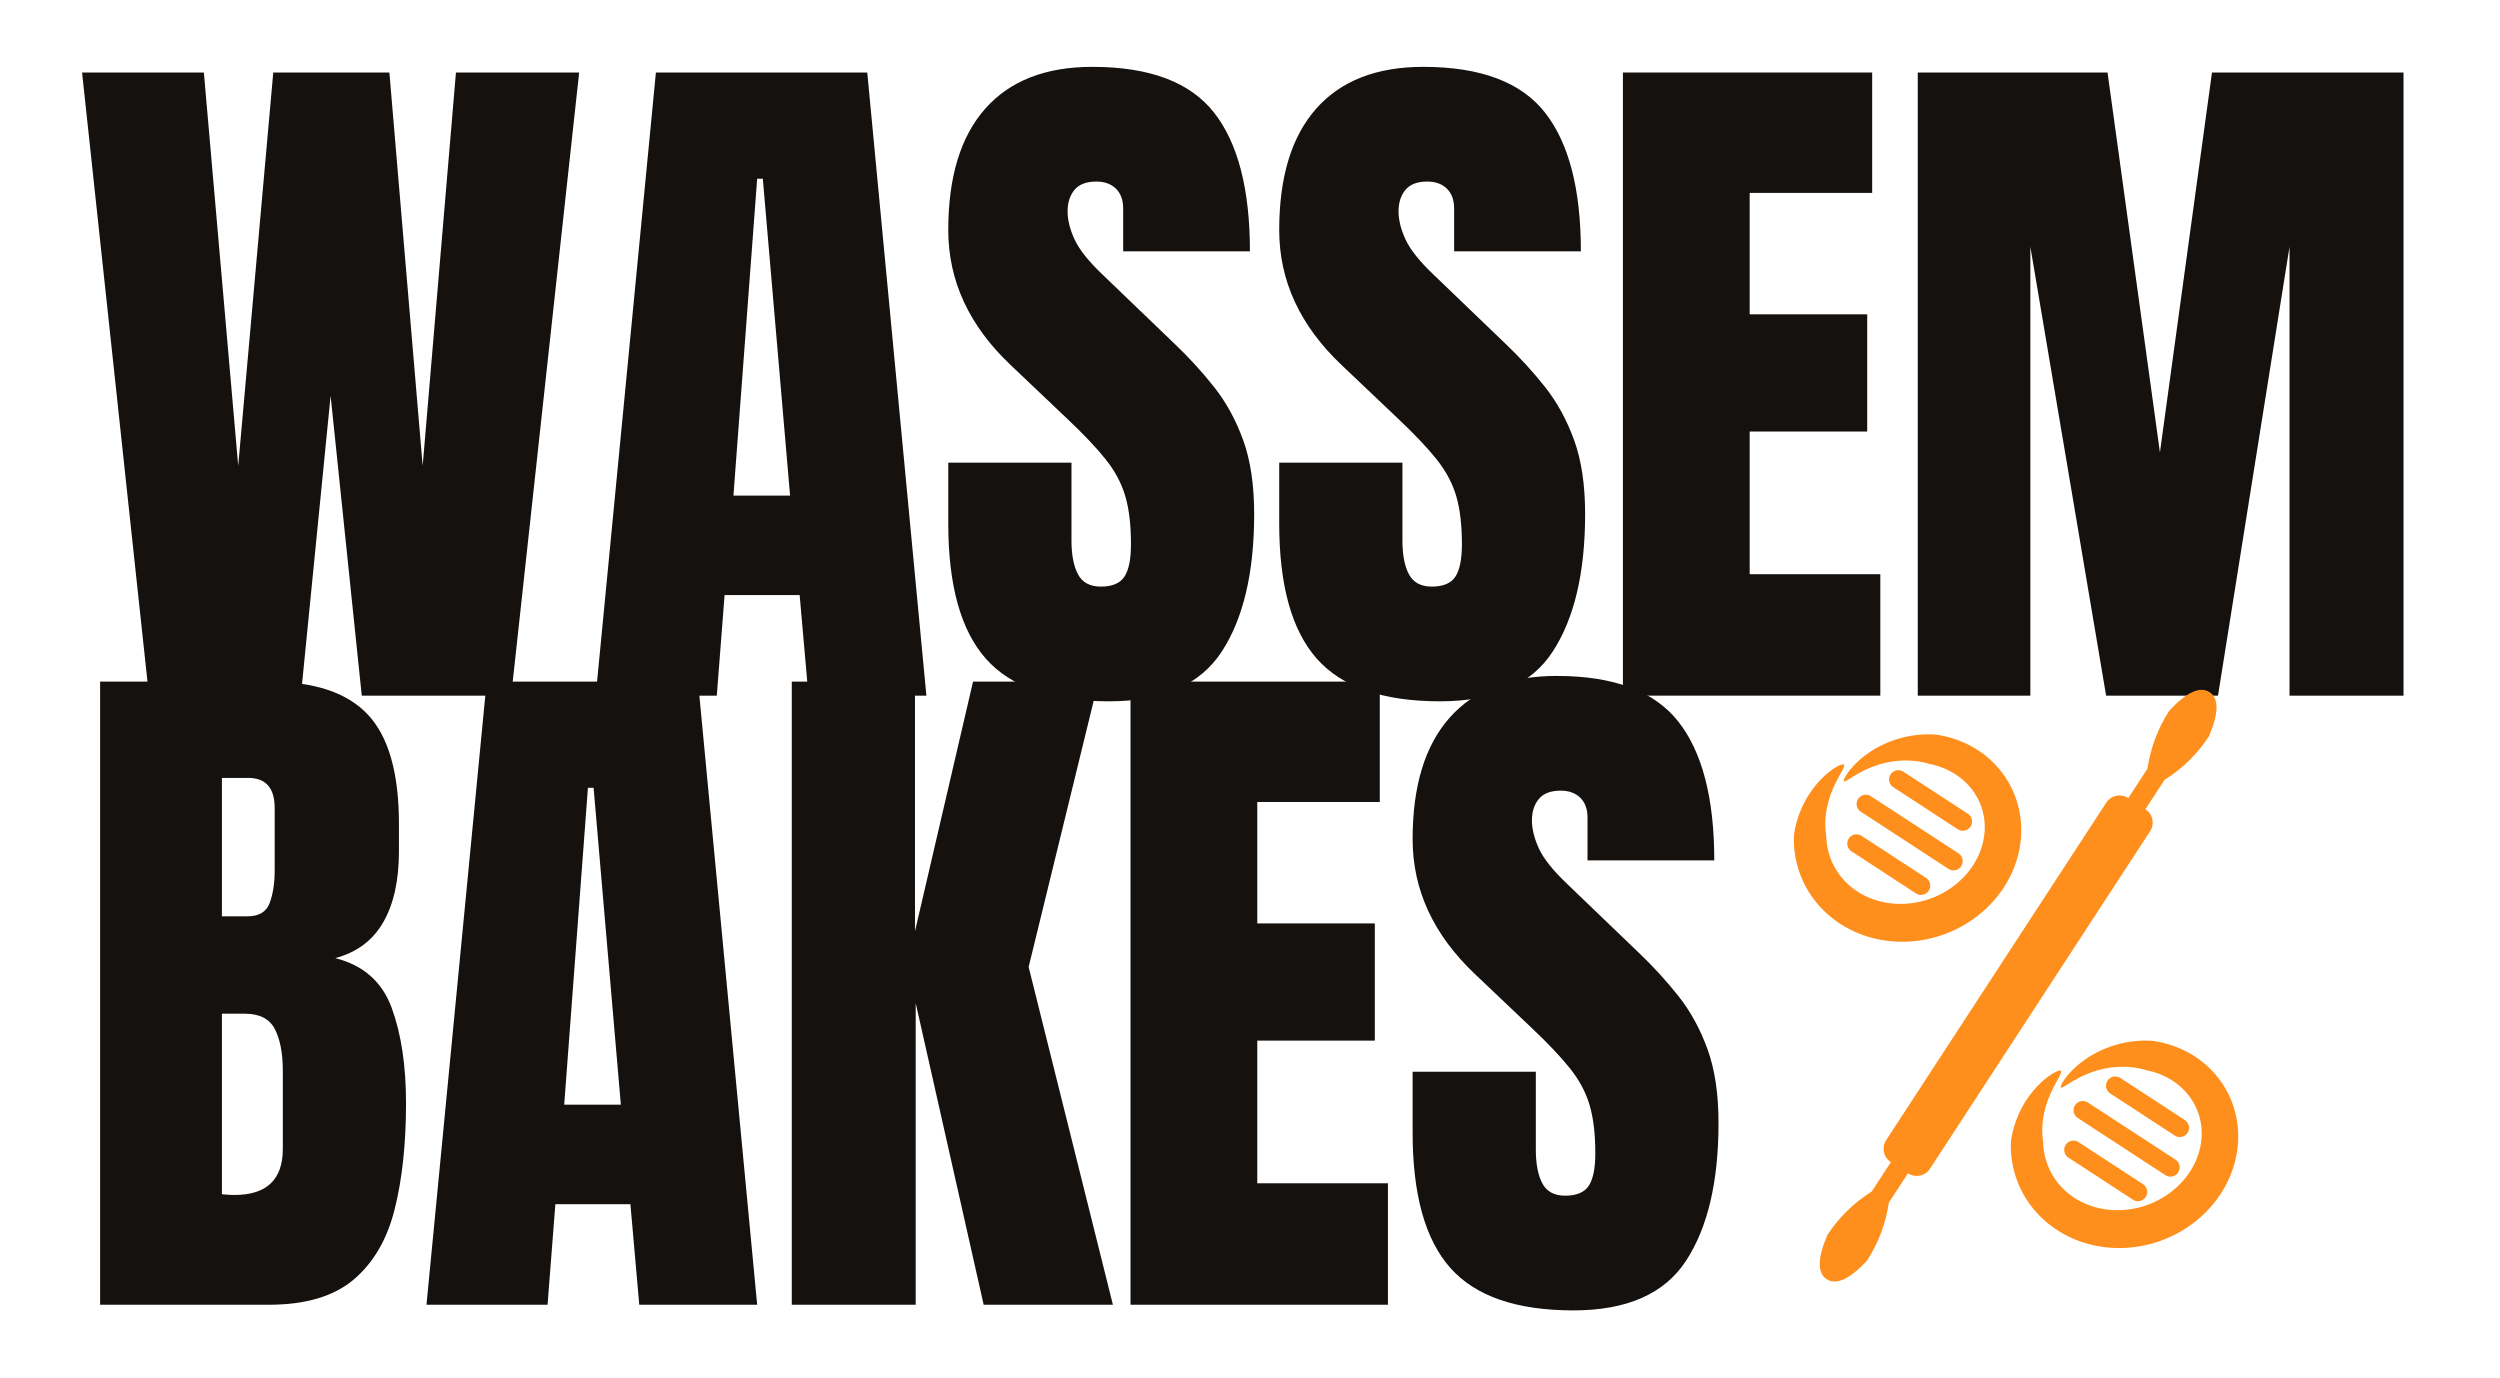
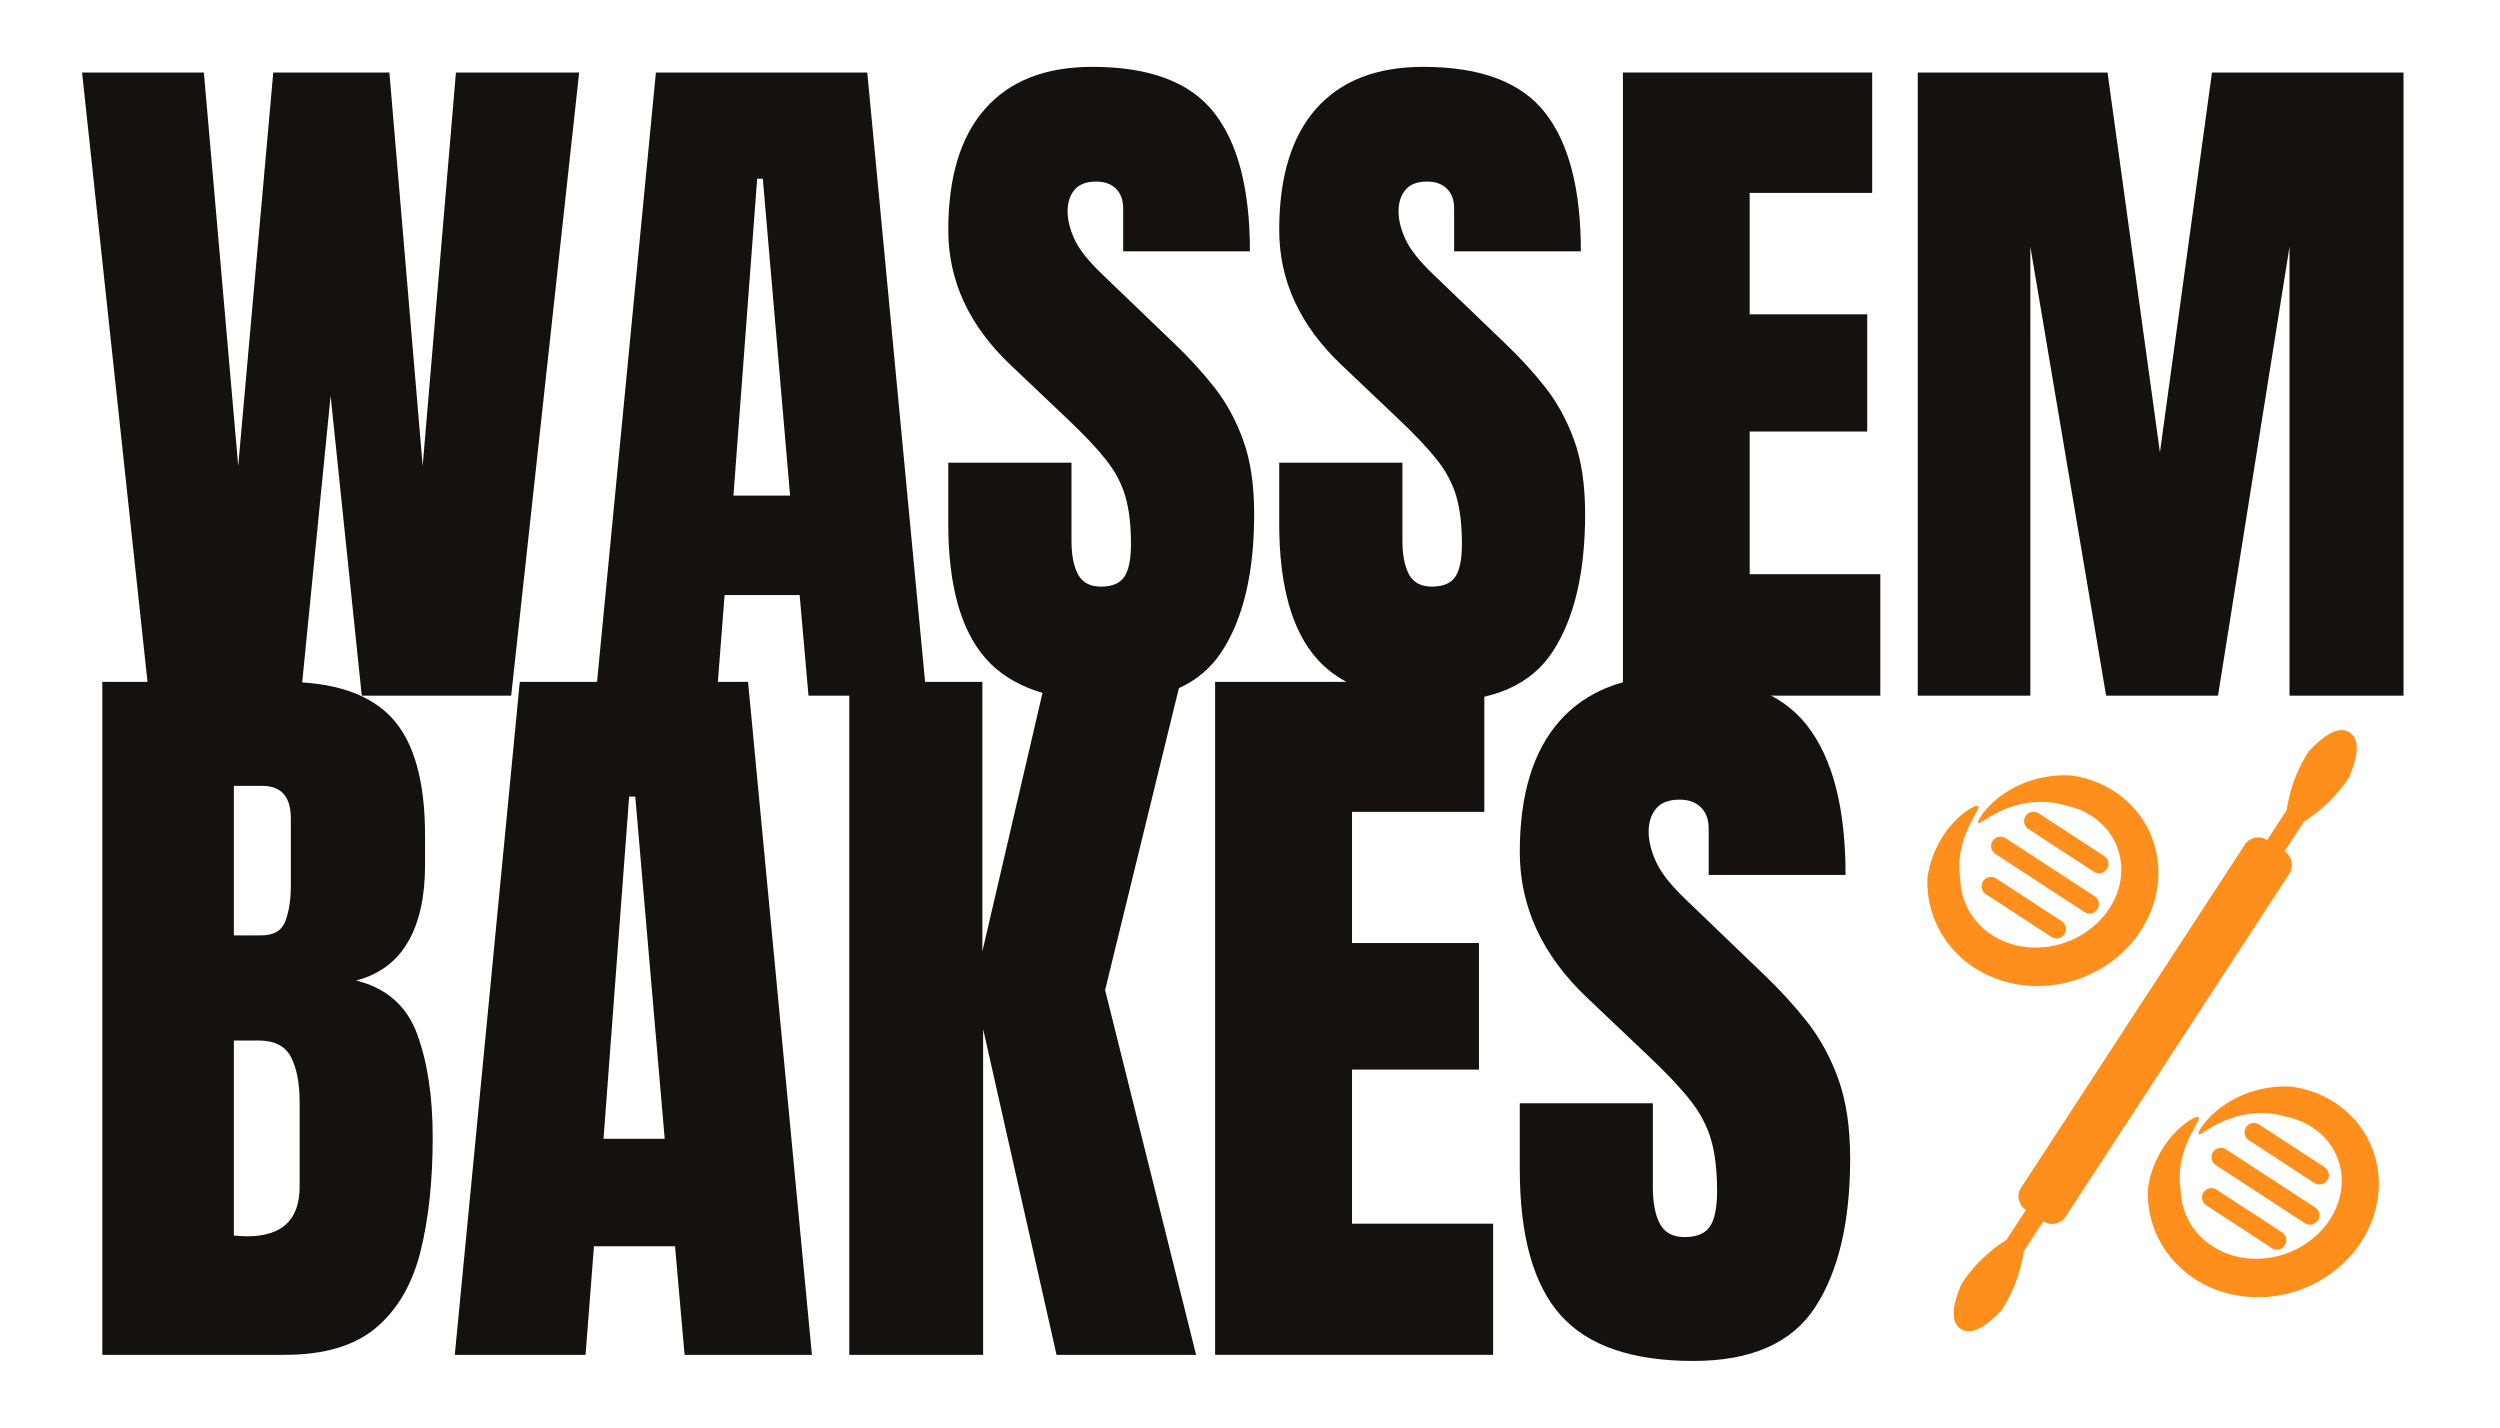
- <svg xmlns="http://www.w3.org/2000/svg" viewBox="0 0 344.78 189.94" width="344.78" height="189.94">
+ <svg xmlns="http://www.w3.org/2000/svg" viewBox="0 0 344.78 196.85" width="344.78" height="196.85">
  <g transform="translate(10.00 10.00)">
    <g fill="#14110E">
      <path transform="translate(0.000 85.938) scale(0.048828 -0.048828)" d="M216 0 27 1760H371L468 649L567 1760H895L989 649L1083 1760H1431L1239 0H817L729 847L645 0Z" />
      <path transform="translate(70.691 85.938) scale(0.048828 -0.048828)" d="M30 0 200 1760H797L964 0H631L606 284H394L372 0ZM419 565H579L502 1460H486Z" />
      <path transform="translate(118.727 85.938) scale(0.048828 -0.048828)" d="M496 -16Q255 -16 148.5 104.0Q42 224 42 486V658H390V438Q390 377 408.5 342.5Q427 308 473 308Q521 308 539.5 336.0Q558 364 558 428Q558 509 542.0 563.5Q526 618 486.5 667.5Q447 717 377 783L219 933Q42 1100 42 1315Q42 1540 146.5 1658.0Q251 1776 449 1776Q691 1776 792.5 1647.0Q894 1518 894 1255H536V1376Q536 1412 515.5 1432.0Q495 1452 460 1452Q418 1452 398.5 1428.5Q379 1405 379 1368Q379 1331 399.0 1288.0Q419 1245 478 1189L681 994Q742 936 793.0 871.5Q844 807 875.0 721.5Q906 636 906 513Q906 265 814.5 124.5Q723 -16 496 -16Z" />
      <path transform="translate(164.369 85.938) scale(0.048828 -0.048828)" d="M496 -16Q255 -16 148.5 104.0Q42 224 42 486V658H390V438Q390 377 408.5 342.5Q427 308 473 308Q521 308 539.5 336.0Q558 364 558 428Q558 509 542.0 563.5Q526 618 486.5 667.5Q447 717 377 783L219 933Q42 1100 42 1315Q42 1540 146.5 1658.0Q251 1776 449 1776Q691 1776 792.5 1647.0Q894 1518 894 1255H536V1376Q536 1412 515.5 1432.0Q495 1452 460 1452Q418 1452 398.5 1428.5Q379 1405 379 1368Q379 1331 399.0 1288.0Q419 1245 478 1189L681 994Q742 936 793.0 871.5Q844 807 875.0 721.5Q906 636 906 513Q906 265 814.5 124.5Q723 -16 496 -16Z" />
      <path transform="translate(210.012 85.938) scale(0.048828 -0.048828)" d="M78 0V1760H782V1420H436V1077H768V746H436V343H805V0Z" />
      <path transform="translate(250.674 85.938) scale(0.048828 -0.048828)" d="M78 0V1760H614L762 687L909 1760H1450V0H1128V1268L926 0H610L396 1268V0Z" />
-       <path transform="translate(0.000 169.938) scale(0.048828 -0.048828)" d="M78 0V1760H555Q747 1760 834.5 1666.5Q922 1573 922 1358V1281Q922 1157 877.5 1080.0Q833 1003 742 979Q861 949 901.5 838.5Q942 728 942 569Q942 398 910.0 270.0Q878 142 794.0 71.0Q710 0 555 0ZM422 1097H494Q543 1097 557.0 1135.0Q571 1173 571 1226V1403Q571 1488 496 1488H422ZM457 310Q594 310 594 440V660Q594 735 571.5 778.5Q549 822 487 822H422V312Q444 310 457 310Z" />
-       <path transform="translate(47.352 169.938) scale(0.048828 -0.048828)" d="M30 0 200 1760H797L964 0H631L606 284H394L372 0ZM419 565H579L502 1460H486Z" />
-       <path transform="translate(95.387 169.938) scale(0.048828 -0.048828)" d="M78 0V1760H426V1055L590 1760H944L747 954L985 0H620L428 852V0Z" />
-       <path transform="translate(142.104 169.938) scale(0.048828 -0.048828)" d="M78 0V1760H782V1420H436V1077H768V746H436V343H805V0Z" />
-       <path transform="translate(182.766 169.938) scale(0.048828 -0.048828)" d="M496 -16Q255 -16 148.5 104.0Q42 224 42 486V658H390V438Q390 377 408.5 342.5Q427 308 473 308Q521 308 539.5 336.0Q558 364 558 428Q558 509 542.0 563.5Q526 618 486.5 667.5Q447 717 377 783L219 933Q42 1100 42 1315Q42 1540 146.5 1658.0Q251 1776 449 1776Q691 1776 792.5 1647.0Q894 1518 894 1255H536V1376Q536 1412 515.5 1432.0Q495 1452 460 1452Q418 1452 398.5 1428.5Q379 1405 379 1368Q379 1331 399.0 1288.0Q419 1245 478 1189L681 994Q742 936 793.0 871.5Q844 807 875.0 721.5Q906 636 906 513Q906 265 814.5 124.5Q723 -16 496 -16Z" />
+       <path transform="translate(0.000 176.848) scale(0.052733 -0.052733)" d="M78 0V1760H555Q747 1760 834.5 1666.5Q922 1573 922 1358V1281Q922 1157 877.5 1080.0Q833 1003 742 979Q861 949 901.5 838.5Q942 728 942 569Q942 398 910.0 270.0Q878 142 794.0 71.0Q710 0 555 0ZM422 1097H494Q543 1097 557.0 1135.0Q571 1173 571 1226V1403Q571 1488 496 1488H422ZM457 310Q594 310 594 440V660Q594 735 571.5 778.5Q549 822 487 822H422V312Q444 310 457 310Z" />
+       <path transform="translate(51.138 176.848) scale(0.052733 -0.052733)" d="M30 0 200 1760H797L964 0H631L606 284H394L372 0ZM419 565H579L502 1460H486Z" />
+       <path transform="translate(103.015 176.848) scale(0.052733 -0.052733)" d="M78 0V1760H426V1055L590 1760H944L747 954L985 0H620L428 852V0Z" />
+       <path transform="translate(153.468 176.848) scale(0.052733 -0.052733)" d="M78 0V1760H782V1420H436V1077H768V746H436V343H805V0Z" />
+       <path transform="translate(197.382 176.848) scale(0.052733 -0.052733)" d="M496 -16Q255 -16 148.5 104.0Q42 224 42 486V658H390V438Q390 377 408.5 342.5Q427 308 473 308Q521 308 539.5 336.0Q558 364 558 428Q558 509 542.0 563.5Q526 618 486.5 667.5Q447 717 377 783L219 933Q42 1100 42 1315Q42 1540 146.5 1658.0Q251 1776 449 1776Q691 1776 792.5 1647.0Q894 1518 894 1255H536V1376Q536 1412 515.5 1432.0Q495 1452 460 1452Q418 1452 398.5 1428.5Q379 1405 379 1368Q379 1331 399.0 1288.0Q419 1245 478 1189L681 994Q742 936 793.0 871.5Q844 807 875.0 721.5Q906 636 906 513Q906 265 814.5 124.5Q723 -16 496 -16Z" />
    </g>
-     <g transform="translate(231.365 81.938) scale(0.88)">
+     <g transform="translate(249.679 87.438) scale(0.8941)">
      <g fill="#FF8F1C">
        <g transform="translate(42.00 50.00) rotate(-56.889)">
          <rect x="-34.05" y="-4.10" width="68.10" height="8.20" rx="2.46" />
          <path d="M 32.95,-1.60 L 39.54,-1.60 Q 44.15,-3.70 49.07,-3.70 Q 54.92,-2.66 54.92,0.00 Q 54.92,2.66 49.07,3.70 Q 44.15,3.70 39.54,1.60 L 32.95,1.60 Z" />
          <path d="M -32.95,-1.60 L -39.54,-1.60 Q -44.15,-3.70 -49.07,-3.70 Q -54.92,-2.66 -54.92,0.00 Q -54.92,2.66 -49.07,3.70 Q -44.15,3.70 -39.54,1.60 L -32.95,1.60 Z" />
        </g>
      </g>
      <g fill="#FF8F1C">
        <path d="M 14.661,18.007 L 15.023,17.909 L 15.307,17.747 L 15.579,17.580 L 15.847,17.412 L 16.114,17.246 L 16.382,17.083 L 16.650,16.923 L 16.920,16.769 L 17.191,16.618 L 17.464,16.473 L 17.739,16.332 L 18.015,16.197 L 18.294,16.067 L 18.574,15.943 L 18.856,15.824 L 19.140,15.711 L 19.425,15.604 L 19.712,15.502 L 20.000,15.407 L 20.290,15.317 L 20.580,15.234 L 20.871,15.156 L 21.164,15.085 L 21.456,15.020 L 21.750,14.961 L 22.043,14.908 L 22.337,14.861 L 22.631,14.821 L 22.925,14.787 L 23.218,14.759 L 23.511,14.737 L 23.804,14.722 L 24.095,14.712 L 24.386,14.709 L 24.676,14.712 L 24.964,14.722 L 25.251,14.737 L 25.537,14.759 L 25.820,14.786 L 26.102,14.820 L 26.382,14.859 L 26.659,14.904 L 26.934,14.956 L 27.206,15.013 L 27.476,15.075 L 27.743,15.144 L 28.007,15.218 L 28.270,15.286 L 28.532,15.345 L 28.793,15.408 L 29.051,15.477 L 29.307,15.552 L 29.560,15.632 L 29.810,15.717 L 30.057,15.808 L 30.301,15.904 L 30.542,16.004 L 30.780,16.110 L 31.014,16.221 L 31.245,16.337 L 31.472,16.457 L 31.696,16.582 L 31.916,16.712 L 32.131,16.847 L 32.343,16.985 L 32.551,17.129 L 32.754,17.276 L 32.953,17.428 L 33.148,17.584 L 33.338,17.744 L 33.524,17.907 L 33.705,18.075 L 33.882,18.246 L 34.053,18.421 L 34.220,18.599 L 34.382,18.781 L 34.539,18.967 L 34.691,19.155 L 34.838,19.347 L 34.980,19.541 L 35.117,19.739 L 35.249,19.940 L 35.375,20.143 L 35.496,20.349 L 35.612,20.558 L 35.722,20.769 L 35.828,20.982 L 35.927,21.198 L 36.021,21.417 L 36.110,21.637 L 36.193,21.859 L 36.271,22.084 L 36.343,22.310 L 36.410,22.538 L 36.471,22.767 L 36.526,22.999 L 36.576,23.232 L 36.620,23.466 L 36.658,23.701 L 36.690,23.938 L 36.717,24.176 L 36.738,24.415 L 36.753,24.655 L 36.763,24.896 L 36.766,25.138 L 36.764,25.380 L 36.756,25.623 L 36.742,25.866 L 36.722,26.110 L 36.696,26.354 L 36.664,26.598 L 36.627,26.842 L 36.583,27.086 L 36.534,27.330 L 36.478,27.573 L 36.417,27.816 L 36.350,28.059 L 36.277,28.301 L 36.198,28.542 L 36.114,28.782 L 36.023,29.022 L 35.927,29.260 L 35.825,29.496 L 35.717,29.732 L 35.604,29.966 L 35.484,30.198 L 35.359,30.429 L 35.229,30.657 L 35.093,30.884 L 34.951,31.108 L 34.804,31.331 L 34.652,31.550 L 34.494,31.768 L 34.331,31.982 L 34.163,32.194 L 33.990,32.403 L 33.811,32.609 L 33.628,32.812 L 33.440,33.011 L 33.247,33.207 L 33.049,33.400 L 32.847,33.588 L 32.640,33.774 L 32.429,33.955 L 32.213,34.132 L 31.993,34.305 L 31.769,34.474 L 31.541,34.639 L 31.310,34.799 L 31.074,34.955 L 30.835,35.106 L 30.592,35.253 L 30.347,35.395 L 30.097,35.531 L 29.845,35.663 L 29.590,35.790 L 29.332,35.912 L 29.071,36.028 L 28.808,36.140 L 28.542,36.246 L 28.274,36.346 L 28.004,36.441 L 27.732,36.531 L 27.458,36.615 L 27.183,36.693 L 26.906,36.765 L 26.628,36.832 L 26.348,36.893 L 26.068,36.949 L 25.787,36.998 L 25.505,37.042 L 25.222,37.079 L 24.939,37.111 L 24.656,37.137 L 24.372,37.157 L 24.089,37.171 L 23.806,37.179 L 23.523,37.181 L 23.241,37.177 L 22.959,37.167 L 22.678,37.151 L 22.399,37.130 L 22.120,37.102 L 21.843,37.068 L 21.567,37.029 L 21.292,36.984 L 21.020,36.933 L 20.749,36.876 L 20.480,36.813 L 20.214,36.745 L 19.949,36.671 L 19.687,36.591 L 19.428,36.506 L 19.171,36.415 L 18.917,36.319 L 18.666,36.218 L 18.418,36.111 L 18.173,35.998 L 17.932,35.881 L 17.694,35.758 L 17.459,35.630 L 17.228,35.498 L 17.001,35.360 L 16.777,35.217 L 16.558,35.070 L 16.342,34.917 L 16.131,34.760 L 15.924,34.599 L 15.721,34.432 L 15.523,34.262 L 15.329,34.087 L 15.139,33.907 L 14.954,33.724 L 14.774,33.536 L 14.599,33.344 L 14.429,33.148 L 14.264,32.948 L 14.103,32.745 L 13.948,32.537 L 13.798,32.326 L 13.654,32.111 L 13.514,31.893 L 13.380,31.671 L 13.252,31.446 L 13.129,31.218 L 13.011,30.986 L 12.900,30.752 L 12.794,30.514 L 12.693,30.274 L 12.599,30.030 L 12.511,29.784 L 12.428,29.536 L 12.352,29.284 L 12.281,29.030 L 12.217,28.774 L 12.159,28.516 L 12.108,28.256 L 12.062,27.993 L 12.023,27.729 L 11.990,27.463 L 11.964,27.195 L 11.944,26.925 L 11.931,26.654 L 11.909,26.382 L 11.871,26.106 L 11.839,25.827 L 11.814,25.546 L 11.796,25.261 L 11.785,24.974 L 11.780,24.685 L 11.783,24.394 L 11.793,24.100 L 11.810,23.805 L 11.834,23.507 L 11.865,23.208 L 11.904,22.907 L 11.949,22.605 L 12.003,22.302 L 12.063,21.998 L 12.131,21.693 L 12.207,21.387 L 12.289,21.081 L 12.379,20.774 L 12.476,20.466 L 12.581,20.159 L 12.693,19.851 L 12.812,19.543 L 12.937,19.235 L 13.070,18.928 L 13.210,18.620 L 13.356,18.312 L 13.508,18.004 L 13.666,17.696 L 13.830,17.387 L 13.999,17.076 L 14.171,16.763 L 14.346,16.446 L 14.519,16.120 L 14.684,15.775 L 14.756,15.316 L 14.756,15.316 L 14.287,15.343 L 13.921,15.497 L 13.577,15.679 L 13.246,15.879 L 12.925,16.094 L 12.612,16.321 L 12.308,16.558 L 12.011,16.805 L 11.722,17.061 L 11.440,17.325 L 11.165,17.597 L 10.897,17.877 L 10.636,18.164 L 10.383,18.458 L 10.137,18.759 L 9.899,19.066 L 9.668,19.380 L 9.445,19.699 L 9.229,20.025 L 9.022,20.356 L 8.823,20.692 L 8.632,21.034 L 8.449,21.381 L 8.275,21.732 L 8.109,22.088 L 7.952,22.449 L 7.804,22.814 L 7.665,23.182 L 7.535,23.555 L 7.414,23.932 L 7.303,24.311 L 7.200,24.694 L 7.108,25.080 L 7.025,25.469 L 6.952,25.861 L 6.888,26.255 L 6.858,26.651 L 6.852,27.047 L 6.857,27.443 L 6.871,27.839 L 6.896,28.234 L 6.930,28.628 L 6.974,29.022 L 7.028,29.413 L 7.092,29.804 L 7.165,30.192 L 7.249,30.578 L 7.342,30.962 L 7.445,31.344 L 7.557,31.723 L 7.680,32.098 L 7.811,32.471 L 7.953,32.840 L 8.103,33.206 L 8.263,33.567 L 8.432,33.925 L 8.611,34.278 L 8.798,34.627 L 8.994,34.971 L 9.199,35.310 L 9.412,35.644 L 9.634,35.973 L 9.865,36.296 L 10.103,36.613 L 10.350,36.925 L 10.604,37.230 L 10.867,37.529 L 11.137,37.822 L 11.414,38.108 L 11.698,38.387 L 11.990,38.660 L 12.288,38.925 L 12.593,39.184 L 12.905,39.435 L 13.223,39.678 L 13.547,39.914 L 13.877,40.142 L 14.212,40.363 L 14.554,40.575 L 14.900,40.780 L 15.252,40.976 L 15.608,41.164 L 15.970,41.344 L 16.335,41.516 L 16.705,41.679 L 17.079,41.833 L 17.457,41.979 L 17.839,42.117 L 18.224,42.245 L 18.612,42.365 L 19.003,42.476 L 19.397,42.579 L 19.794,42.672 L 20.193,42.757 L 20.594,42.832 L 20.996,42.899 L 21.401,42.957 L 21.807,43.005 L 22.215,43.045 L 22.623,43.076 L 23.032,43.098 L 23.442,43.111 L 23.853,43.115 L 24.263,43.110 L 24.674,43.096 L 25.084,43.073 L 25.494,43.042 L 25.903,43.001 L 26.312,42.952 L 26.719,42.894 L 27.125,42.827 L 27.530,42.752 L 27.933,42.668 L 28.334,42.575 L 28.733,42.474 L 29.130,42.364 L 29.524,42.247 L 29.916,42.120 L 30.305,41.986 L 30.691,41.843 L 31.073,41.692 L 31.453,41.533 L 31.828,41.367 L 32.200,41.192 L 32.568,41.010 L 32.931,40.820 L 33.291,40.622 L 33.645,40.418 L 33.995,40.205 L 34.341,39.986 L 34.681,39.759 L 35.016,39.526 L 35.345,39.285 L 35.669,39.038 L 35.987,38.784 L 36.299,38.523 L 36.606,38.257 L 36.906,37.983 L 37.199,37.704 L 37.486,37.419 L 37.767,37.128 L 38.040,36.831 L 38.307,36.529 L 38.567,36.222 L 38.819,35.909 L 39.064,35.591 L 39.301,35.268 L 39.531,34.941 L 39.753,34.609 L 39.967,34.272 L 40.174,33.932 L 40.372,33.587 L 40.561,33.238 L 40.743,32.886 L 40.916,32.530 L 41.080,32.171 L 41.236,31.809 L 41.383,31.444 L 41.521,31.076 L 41.650,30.705 L 41.770,30.332 L 41.882,29.957 L 41.984,29.581 L 42.076,29.202 L 42.160,28.822 L 42.234,28.441 L 42.299,28.058 L 42.354,27.675 L 42.400,27.291 L 42.437,26.907 L 42.464,26.522 L 42.481,26.138 L 42.489,25.754 L 42.488,25.370 L 42.476,24.987 L 42.456,24.605 L 42.426,24.224 L 42.386,23.844 L 42.337,23.466 L 42.278,23.090 L 42.210,22.716 L 42.132,22.344 L 42.045,21.975 L 41.949,21.609 L 41.844,21.245 L 41.730,20.885 L 41.607,20.528 L 41.474,20.175 L 41.333,19.825 L 41.184,19.480 L 41.025,19.138 L 40.858,18.802 L 40.683,18.469 L 40.499,18.142 L 40.307,17.820 L 40.108,17.502 L 39.900,17.191 L 39.685,16.884 L 39.462,16.584 L 39.231,16.289 L 38.994,16.000 L 38.749,15.718 L 38.498,15.442 L 38.239,15.172 L 37.975,14.909 L 37.703,14.652 L 37.426,14.403 L 37.142,14.160 L 36.853,13.925 L 36.558,13.697 L 36.258,13.476 L 35.952,13.262 L 35.641,13.056 L 35.326,12.858 L 35.006,12.667 L 34.681,12.484 L 34.352,12.308 L 34.019,12.141 L 33.682,11.981 L 33.341,11.829 L 32.997,11.686 L 32.649,11.550 L 32.298,11.423 L 31.945,11.304 L 31.589,11.192 L 31.230,11.090 L 30.869,10.995 L 30.506,10.908 L 30.141,10.830 L 29.775,10.760 L 29.406,10.698 L 29.037,10.645 L 28.664,10.616 L 28.290,10.606 L 27.916,10.604 L 27.543,10.611 L 27.170,10.625 L 26.799,10.648 L 26.429,10.679 L 26.060,10.719 L 25.693,10.766 L 25.328,10.821 L 24.964,10.884 L 24.603,10.954 L 24.244,11.032 L 23.888,11.118 L 23.534,11.212 L 23.183,11.313 L 22.835,11.421 L 22.490,11.536 L 22.149,11.659 L 21.811,11.788 L 21.476,11.925 L 21.146,12.068 L 20.820,12.219 L 20.498,12.376 L 20.180,12.539 L 19.866,12.709 L 19.558,12.885 L 19.254,13.068 L 18.955,13.257 L 18.662,13.451 L 18.374,13.652 L 18.091,13.858 L 17.814,14.071 L 17.544,14.288 L 17.279,14.512 L 17.020,14.740 L 16.769,14.974 L 16.523,15.214 L 16.286,15.458 L 16.055,15.708 L 15.833,15.963 L 15.618,16.224 L 15.413,16.490 L 15.218,16.762 L 15.035,17.041 L 14.866,17.330 L 14.719,17.632 L 14.661,18.007 Z" />
        <path d="M 48.661,66.007 L 49.023,65.909 L 49.307,65.747 L 49.579,65.580 L 49.847,65.412 L 50.114,65.246 L 50.382,65.083 L 50.650,64.923 L 50.920,64.769 L 51.191,64.618 L 51.464,64.473 L 51.739,64.332 L 52.015,64.197 L 52.294,64.067 L 52.574,63.943 L 52.856,63.824 L 53.140,63.711 L 53.425,63.604 L 53.712,63.502 L 54.000,63.407 L 54.290,63.317 L 54.580,63.234 L 54.871,63.156 L 55.164,63.085 L 55.456,63.020 L 55.750,62.961 L 56.043,62.908 L 56.337,62.861 L 56.631,62.821 L 56.925,62.787 L 57.218,62.759 L 57.511,62.737 L 57.804,62.722 L 58.095,62.712 L 58.386,62.709 L 58.676,62.712 L 58.964,62.722 L 59.251,62.737 L 59.537,62.759 L 59.820,62.786 L 60.102,62.820 L 60.382,62.859 L 60.659,62.904 L 60.934,62.956 L 61.206,63.013 L 61.476,63.075 L 61.743,63.144 L 62.007,63.218 L 62.270,63.286 L 62.532,63.345 L 62.793,63.408 L 63.051,63.477 L 63.307,63.552 L 63.560,63.632 L 63.810,63.717 L 64.057,63.808 L 64.301,63.904 L 64.542,64.004 L 64.780,64.110 L 65.014,64.221 L 65.245,64.337 L 65.472,64.457 L 65.696,64.582 L 65.916,64.712 L 66.131,64.847 L 66.343,64.985 L 66.551,65.129 L 66.754,65.276 L 66.953,65.428 L 67.148,65.584 L 67.338,65.744 L 67.524,65.907 L 67.705,66.075 L 67.882,66.246 L 68.053,66.421 L 68.220,66.599 L 68.382,66.781 L 68.539,66.967 L 68.691,67.155 L 68.838,67.347 L 68.980,67.541 L 69.117,67.739 L 69.249,67.940 L 69.375,68.143 L 69.496,68.349 L 69.612,68.558 L 69.722,68.769 L 69.828,68.982 L 69.927,69.198 L 70.021,69.417 L 70.110,69.637 L 70.193,69.859 L 70.271,70.084 L 70.343,70.310 L 70.410,70.538 L 70.471,70.767 L 70.526,70.999 L 70.576,71.232 L 70.620,71.466 L 70.658,71.701 L 70.690,71.938 L 70.717,72.176 L 70.738,72.415 L 70.753,72.655 L 70.763,72.896 L 70.766,73.138 L 70.764,73.380 L 70.756,73.623 L 70.742,73.866 L 70.722,74.110 L 70.696,74.354 L 70.664,74.598 L 70.627,74.842 L 70.583,75.086 L 70.534,75.330 L 70.478,75.573 L 70.417,75.816 L 70.350,76.059 L 70.277,76.301 L 70.198,76.542 L 70.114,76.782 L 70.023,77.022 L 69.927,77.260 L 69.825,77.496 L 69.717,77.732 L 69.604,77.966 L 69.484,78.198 L 69.359,78.429 L 69.229,78.657 L 69.093,78.884 L 68.951,79.108 L 68.804,79.331 L 68.652,79.550 L 68.494,79.768 L 68.331,79.982 L 68.163,80.194 L 67.990,80.403 L 67.811,80.609 L 67.628,80.812 L 67.440,81.011 L 67.247,81.207 L 67.049,81.400 L 66.847,81.588 L 66.640,81.774 L 66.429,81.955 L 66.213,82.132 L 65.993,82.305 L 65.769,82.474 L 65.541,82.639 L 65.310,82.799 L 65.074,82.955 L 64.835,83.106 L 64.592,83.253 L 64.347,83.395 L 64.097,83.531 L 63.845,83.663 L 63.590,83.790 L 63.332,83.912 L 63.071,84.028 L 62.808,84.140 L 62.542,84.246 L 62.274,84.346 L 62.004,84.441 L 61.732,84.531 L 61.458,84.615 L 61.183,84.693 L 60.906,84.765 L 60.628,84.832 L 60.348,84.893 L 60.068,84.949 L 59.787,84.998 L 59.505,85.042 L 59.222,85.079 L 58.939,85.111 L 58.656,85.137 L 58.372,85.157 L 58.089,85.171 L 57.806,85.179 L 57.523,85.181 L 57.241,85.177 L 56.959,85.167 L 56.678,85.151 L 56.399,85.130 L 56.120,85.102 L 55.843,85.068 L 55.567,85.029 L 55.292,84.984 L 55.020,84.933 L 54.749,84.876 L 54.480,84.813 L 54.214,84.745 L 53.949,84.671 L 53.687,84.591 L 53.428,84.506 L 53.171,84.415 L 52.917,84.319 L 52.666,84.218 L 52.418,84.111 L 52.173,83.998 L 51.932,83.881 L 51.694,83.758 L 51.459,83.630 L 51.228,83.498 L 51.001,83.360 L 50.777,83.217 L 50.558,83.070 L 50.342,82.917 L 50.131,82.760 L 49.924,82.599 L 49.721,82.432 L 49.523,82.262 L 49.329,82.087 L 49.139,81.907 L 48.954,81.724 L 48.774,81.536 L 48.599,81.344 L 48.429,81.148 L 48.264,80.948 L 48.103,80.745 L 47.948,80.537 L 47.798,80.326 L 47.654,80.111 L 47.514,79.893 L 47.380,79.671 L 47.252,79.446 L 47.129,79.218 L 47.011,78.986 L 46.900,78.752 L 46.794,78.514 L 46.693,78.274 L 46.599,78.030 L 46.511,77.784 L 46.428,77.536 L 46.352,77.284 L 46.281,77.030 L 46.217,76.774 L 46.159,76.516 L 46.108,76.256 L 46.062,75.993 L 46.023,75.729 L 45.990,75.463 L 45.964,75.195 L 45.944,74.925 L 45.931,74.654 L 45.909,74.382 L 45.871,74.106 L 45.839,73.827 L 45.814,73.546 L 45.796,73.261 L 45.785,72.974 L 45.780,72.685 L 45.783,72.394 L 45.793,72.100 L 45.810,71.805 L 45.834,71.507 L 45.865,71.208 L 45.904,70.907 L 45.949,70.605 L 46.003,70.302 L 46.063,69.998 L 46.131,69.693 L 46.207,69.387 L 46.289,69.081 L 46.379,68.774 L 46.476,68.466 L 46.581,68.159 L 46.693,67.851 L 46.812,67.543 L 46.937,67.235 L 47.070,66.928 L 47.210,66.620 L 47.356,66.312 L 47.508,66.004 L 47.666,65.696 L 47.830,65.387 L 47.999,65.076 L 48.171,64.763 L 48.346,64.446 L 48.519,64.120 L 48.684,63.775 L 48.756,63.316 L 48.756,63.316 L 48.287,63.343 L 47.921,63.497 L 47.577,63.679 L 47.246,63.879 L 46.925,64.094 L 46.612,64.321 L 46.308,64.558 L 46.011,64.805 L 45.722,65.061 L 45.440,65.325 L 45.165,65.597 L 44.897,65.877 L 44.636,66.164 L 44.383,66.458 L 44.137,66.759 L 43.899,67.066 L 43.668,67.380 L 43.445,67.699 L 43.229,68.025 L 43.022,68.356 L 42.823,68.692 L 42.632,69.034 L 42.449,69.381 L 42.275,69.732 L 42.109,70.088 L 41.952,70.449 L 41.804,70.814 L 41.665,71.182 L 41.535,71.555 L 41.414,71.932 L 41.303,72.311 L 41.200,72.694 L 41.108,73.080 L 41.025,73.469 L 40.952,73.861 L 40.888,74.255 L 40.858,74.651 L 40.852,75.047 L 40.857,75.443 L 40.871,75.839 L 40.896,76.234 L 40.930,76.628 L 40.974,77.022 L 41.028,77.413 L 41.092,77.804 L 41.165,78.192 L 41.249,78.578 L 41.342,78.962 L 41.445,79.344 L 41.557,79.723 L 41.680,80.098 L 41.811,80.471 L 41.953,80.840 L 42.103,81.206 L 42.263,81.567 L 42.432,81.925 L 42.611,82.278 L 42.798,82.627 L 42.994,82.971 L 43.199,83.310 L 43.412,83.644 L 43.634,83.973 L 43.865,84.296 L 44.103,84.613 L 44.350,84.925 L 44.604,85.230 L 44.867,85.529 L 45.137,85.822 L 45.414,86.108 L 45.698,86.387 L 45.990,86.660 L 46.288,86.925 L 46.593,87.184 L 46.905,87.435 L 47.223,87.678 L 47.547,87.914 L 47.877,88.142 L 48.212,88.363 L 48.554,88.575 L 48.900,88.780 L 49.252,88.976 L 49.608,89.164 L 49.970,89.344 L 50.335,89.516 L 50.705,89.679 L 51.079,89.833 L 51.457,89.979 L 51.839,90.117 L 52.224,90.245 L 52.612,90.365 L 53.003,90.476 L 53.397,90.579 L 53.794,90.672 L 54.193,90.757 L 54.594,90.832 L 54.996,90.899 L 55.401,90.957 L 55.807,91.005 L 56.215,91.045 L 56.623,91.076 L 57.032,91.098 L 57.442,91.111 L 57.853,91.115 L 58.263,91.110 L 58.674,91.096 L 59.084,91.073 L 59.494,91.042 L 59.903,91.001 L 60.312,90.952 L 60.719,90.894 L 61.125,90.827 L 61.530,90.752 L 61.933,90.668 L 62.334,90.575 L 62.733,90.474 L 63.130,90.364 L 63.524,90.247 L 63.916,90.120 L 64.305,89.986 L 64.691,89.843 L 65.073,89.692 L 65.453,89.533 L 65.828,89.367 L 66.200,89.192 L 66.568,89.010 L 66.931,88.820 L 67.291,88.622 L 67.645,88.418 L 67.995,88.205 L 68.341,87.986 L 68.681,87.759 L 69.016,87.526 L 69.345,87.285 L 69.669,87.038 L 69.987,86.784 L 70.299,86.523 L 70.606,86.257 L 70.906,85.983 L 71.199,85.704 L 71.486,85.419 L 71.767,85.128 L 72.040,84.831 L 72.307,84.529 L 72.567,84.222 L 72.819,83.909 L 73.064,83.591 L 73.301,83.268 L 73.531,82.941 L 73.753,82.609 L 73.967,82.272 L 74.174,81.932 L 74.372,81.587 L 74.561,81.238 L 74.743,80.886 L 74.916,80.530 L 75.080,80.171 L 75.236,79.809 L 75.383,79.444 L 75.521,79.076 L 75.650,78.705 L 75.770,78.332 L 75.882,77.957 L 75.984,77.581 L 76.076,77.202 L 76.160,76.822 L 76.234,76.441 L 76.299,76.058 L 76.354,75.675 L 76.400,75.291 L 76.437,74.907 L 76.464,74.522 L 76.481,74.138 L 76.489,73.754 L 76.488,73.370 L 76.476,72.987 L 76.456,72.605 L 76.426,72.224 L 76.386,71.844 L 76.337,71.466 L 76.278,71.090 L 76.210,70.716 L 76.132,70.344 L 76.045,69.975 L 75.949,69.609 L 75.844,69.245 L 75.730,68.885 L 75.607,68.528 L 75.474,68.175 L 75.333,67.825 L 75.184,67.480 L 75.025,67.138 L 74.858,66.802 L 74.683,66.469 L 74.499,66.142 L 74.307,65.820 L 74.108,65.502 L 73.900,65.191 L 73.685,64.884 L 73.462,64.584 L 73.231,64.289 L 72.994,64.000 L 72.749,63.718 L 72.498,63.442 L 72.239,63.172 L 71.975,62.909 L 71.703,62.652 L 71.426,62.403 L 71.142,62.160 L 70.853,61.925 L 70.558,61.697 L 70.258,61.476 L 69.952,61.262 L 69.641,61.056 L 69.326,60.858 L 69.006,60.667 L 68.681,60.484 L 68.352,60.308 L 68.019,60.141 L 67.682,59.981 L 67.341,59.829 L 66.997,59.686 L 66.649,59.550 L 66.298,59.423 L 65.945,59.304 L 65.589,59.192 L 65.230,59.090 L 64.869,58.995 L 64.506,58.908 L 64.141,58.830 L 63.775,58.760 L 63.406,58.698 L 63.037,58.645 L 62.664,58.616 L 62.290,58.606 L 61.916,58.604 L 61.543,58.611 L 61.170,58.625 L 60.799,58.648 L 60.429,58.679 L 60.060,58.719 L 59.693,58.766 L 59.328,58.821 L 58.964,58.884 L 58.603,58.954 L 58.244,59.032 L 57.888,59.118 L 57.534,59.212 L 57.183,59.313 L 56.835,59.421 L 56.490,59.536 L 56.149,59.659 L 55.811,59.788 L 55.476,59.925 L 55.146,60.068 L 54.820,60.219 L 54.498,60.376 L 54.180,60.539 L 53.866,60.709 L 53.558,60.885 L 53.254,61.068 L 52.955,61.257 L 52.662,61.451 L 52.374,61.652 L 52.091,61.858 L 51.814,62.071 L 51.544,62.288 L 51.279,62.512 L 51.020,62.740 L 50.769,62.974 L 50.523,63.214 L 50.286,63.458 L 50.055,63.708 L 49.833,63.963 L 49.618,64.224 L 49.413,64.490 L 49.218,64.762 L 49.035,65.041 L 48.866,65.330 L 48.719,65.632 L 48.661,66.007 Z" />
      </g>
      <g stroke="#FF8F1C" stroke-linecap="round" fill="none">
        <line x1="23.222" y1="17.677" x2="33.333" y2="24.272" stroke-width="2.90" />
        <line x1="18.132" y1="21.521" x2="31.868" y2="30.479" stroke-width="2.90" />
        <line x1="16.667" y1="27.728" x2="26.778" y2="34.323" stroke-width="2.90" />
        <line x1="57.222" y1="65.677" x2="67.333" y2="72.272" stroke-width="2.90" />
        <line x1="52.132" y1="69.521" x2="65.868" y2="78.479" stroke-width="2.90" />
        <line x1="50.667" y1="75.728" x2="60.778" y2="82.323" stroke-width="2.90" />
      </g>
    </g>
  </g>
</svg>
